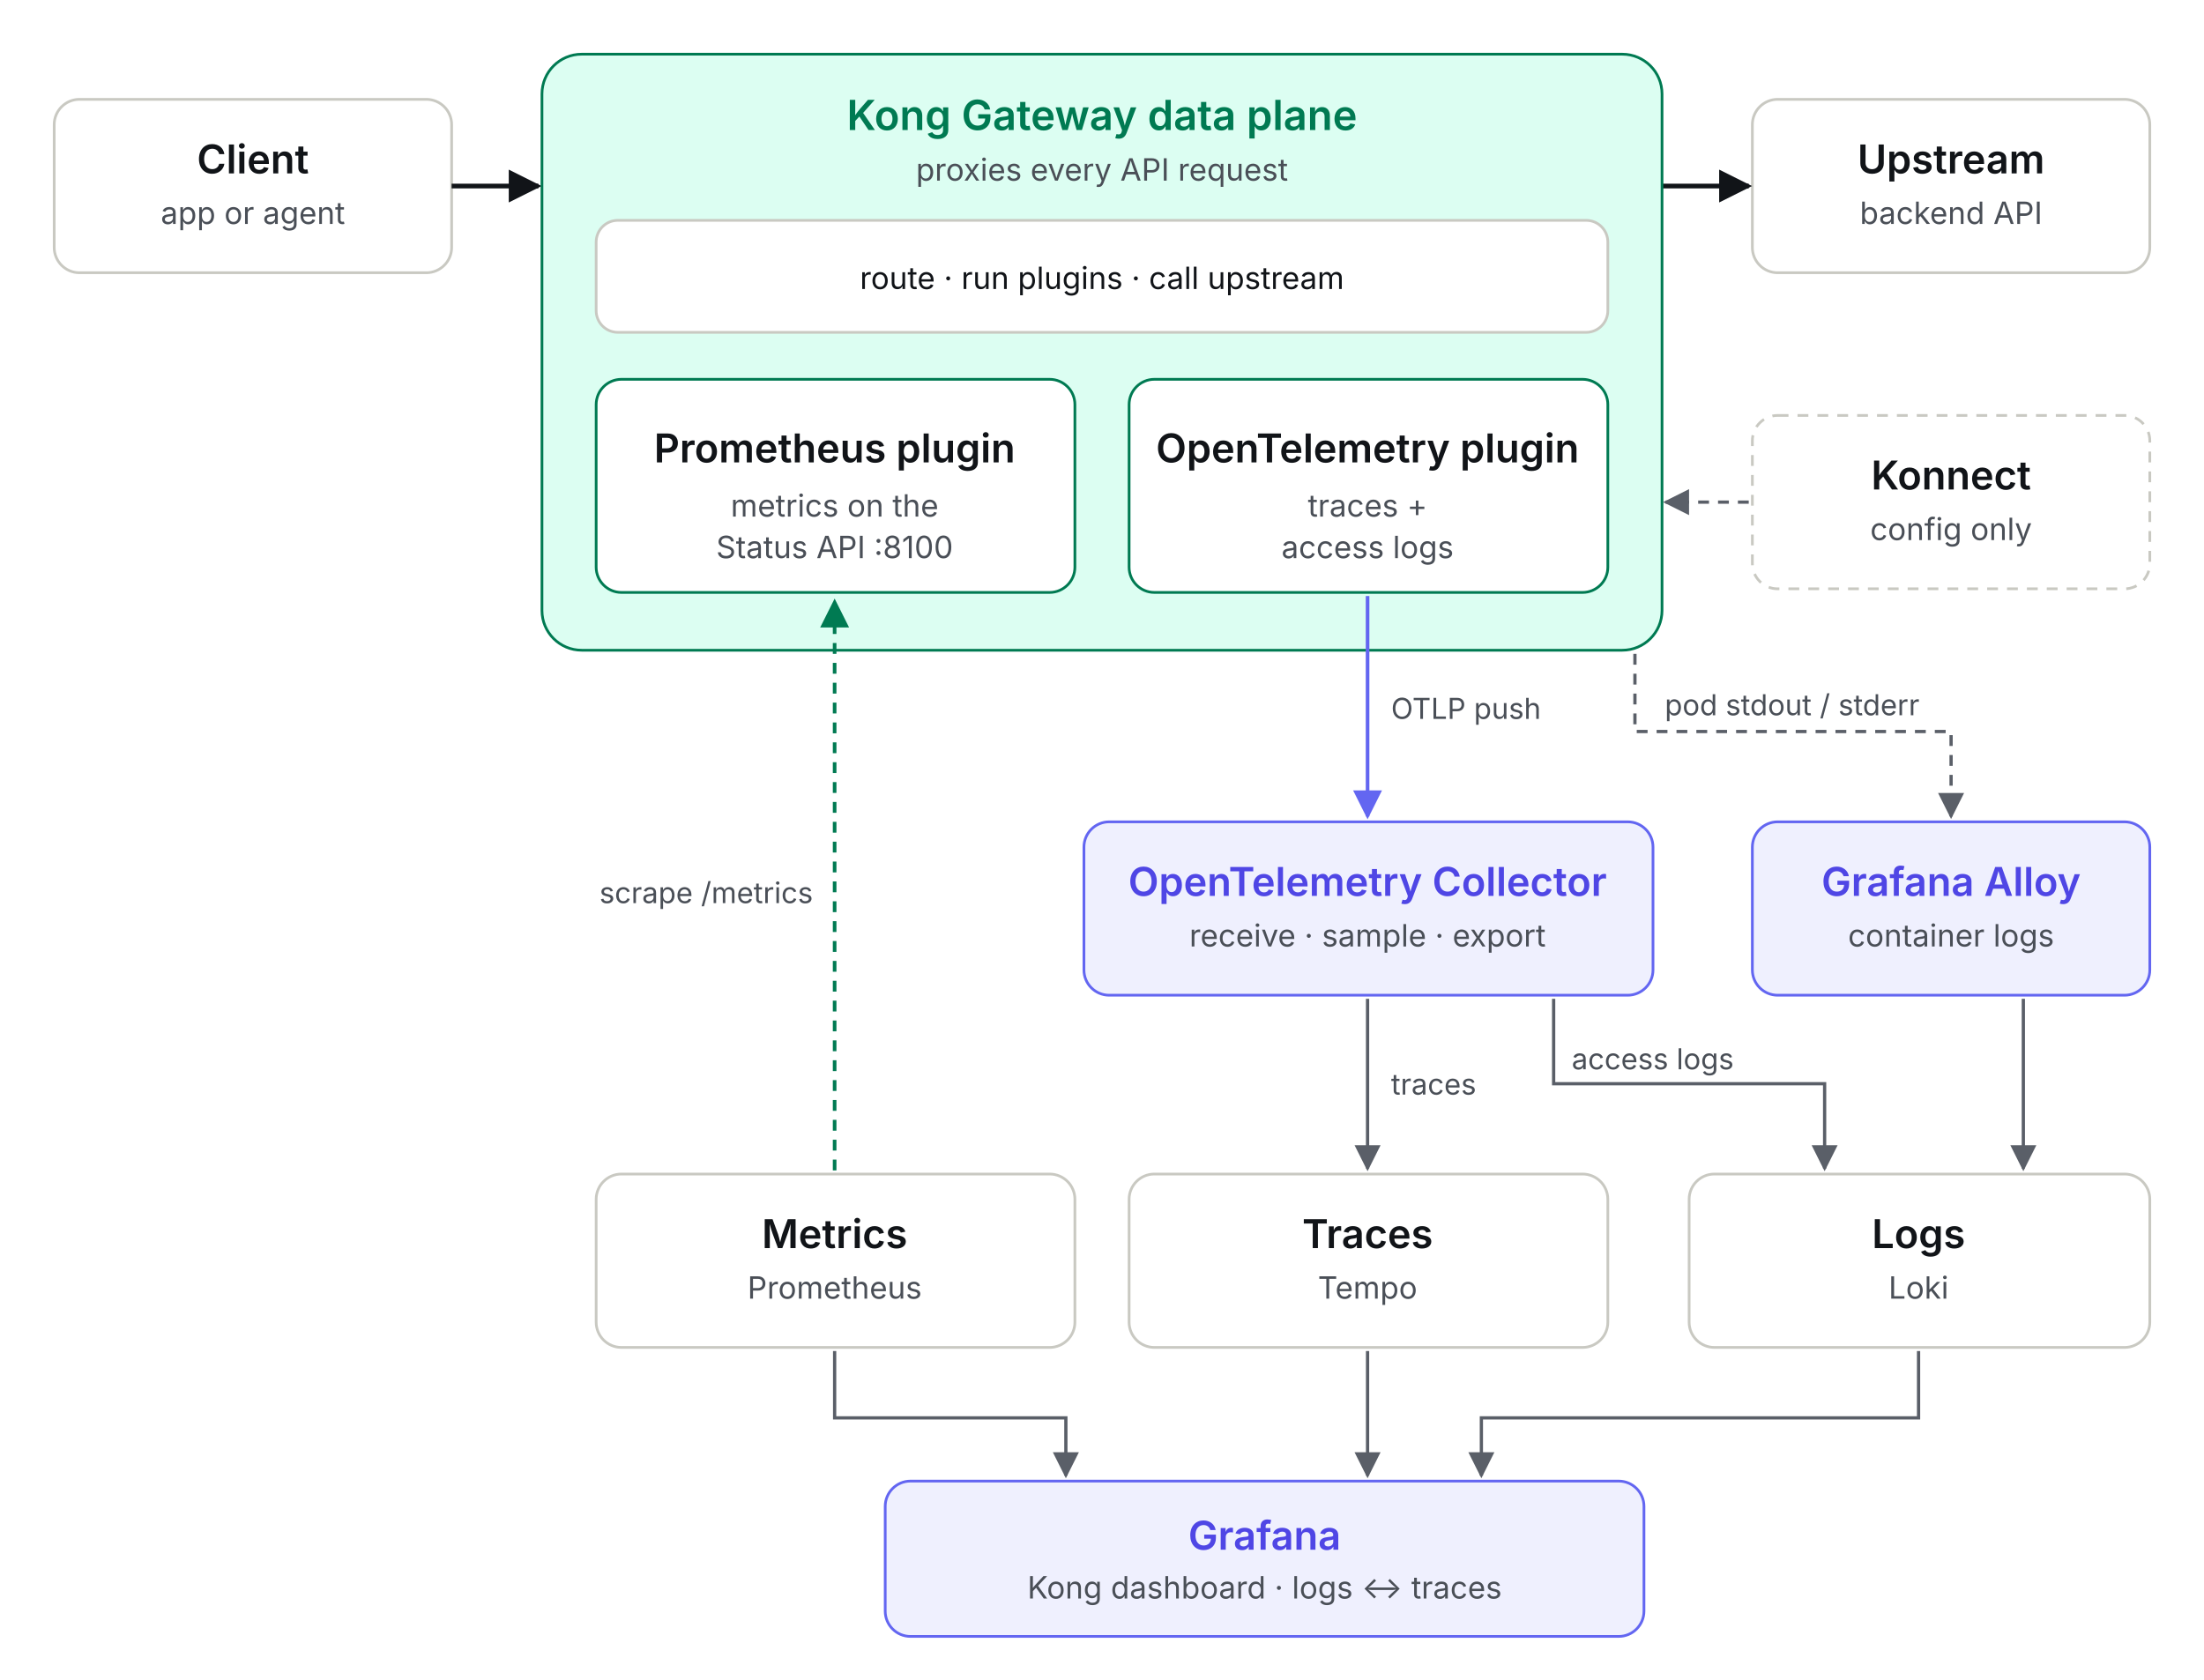
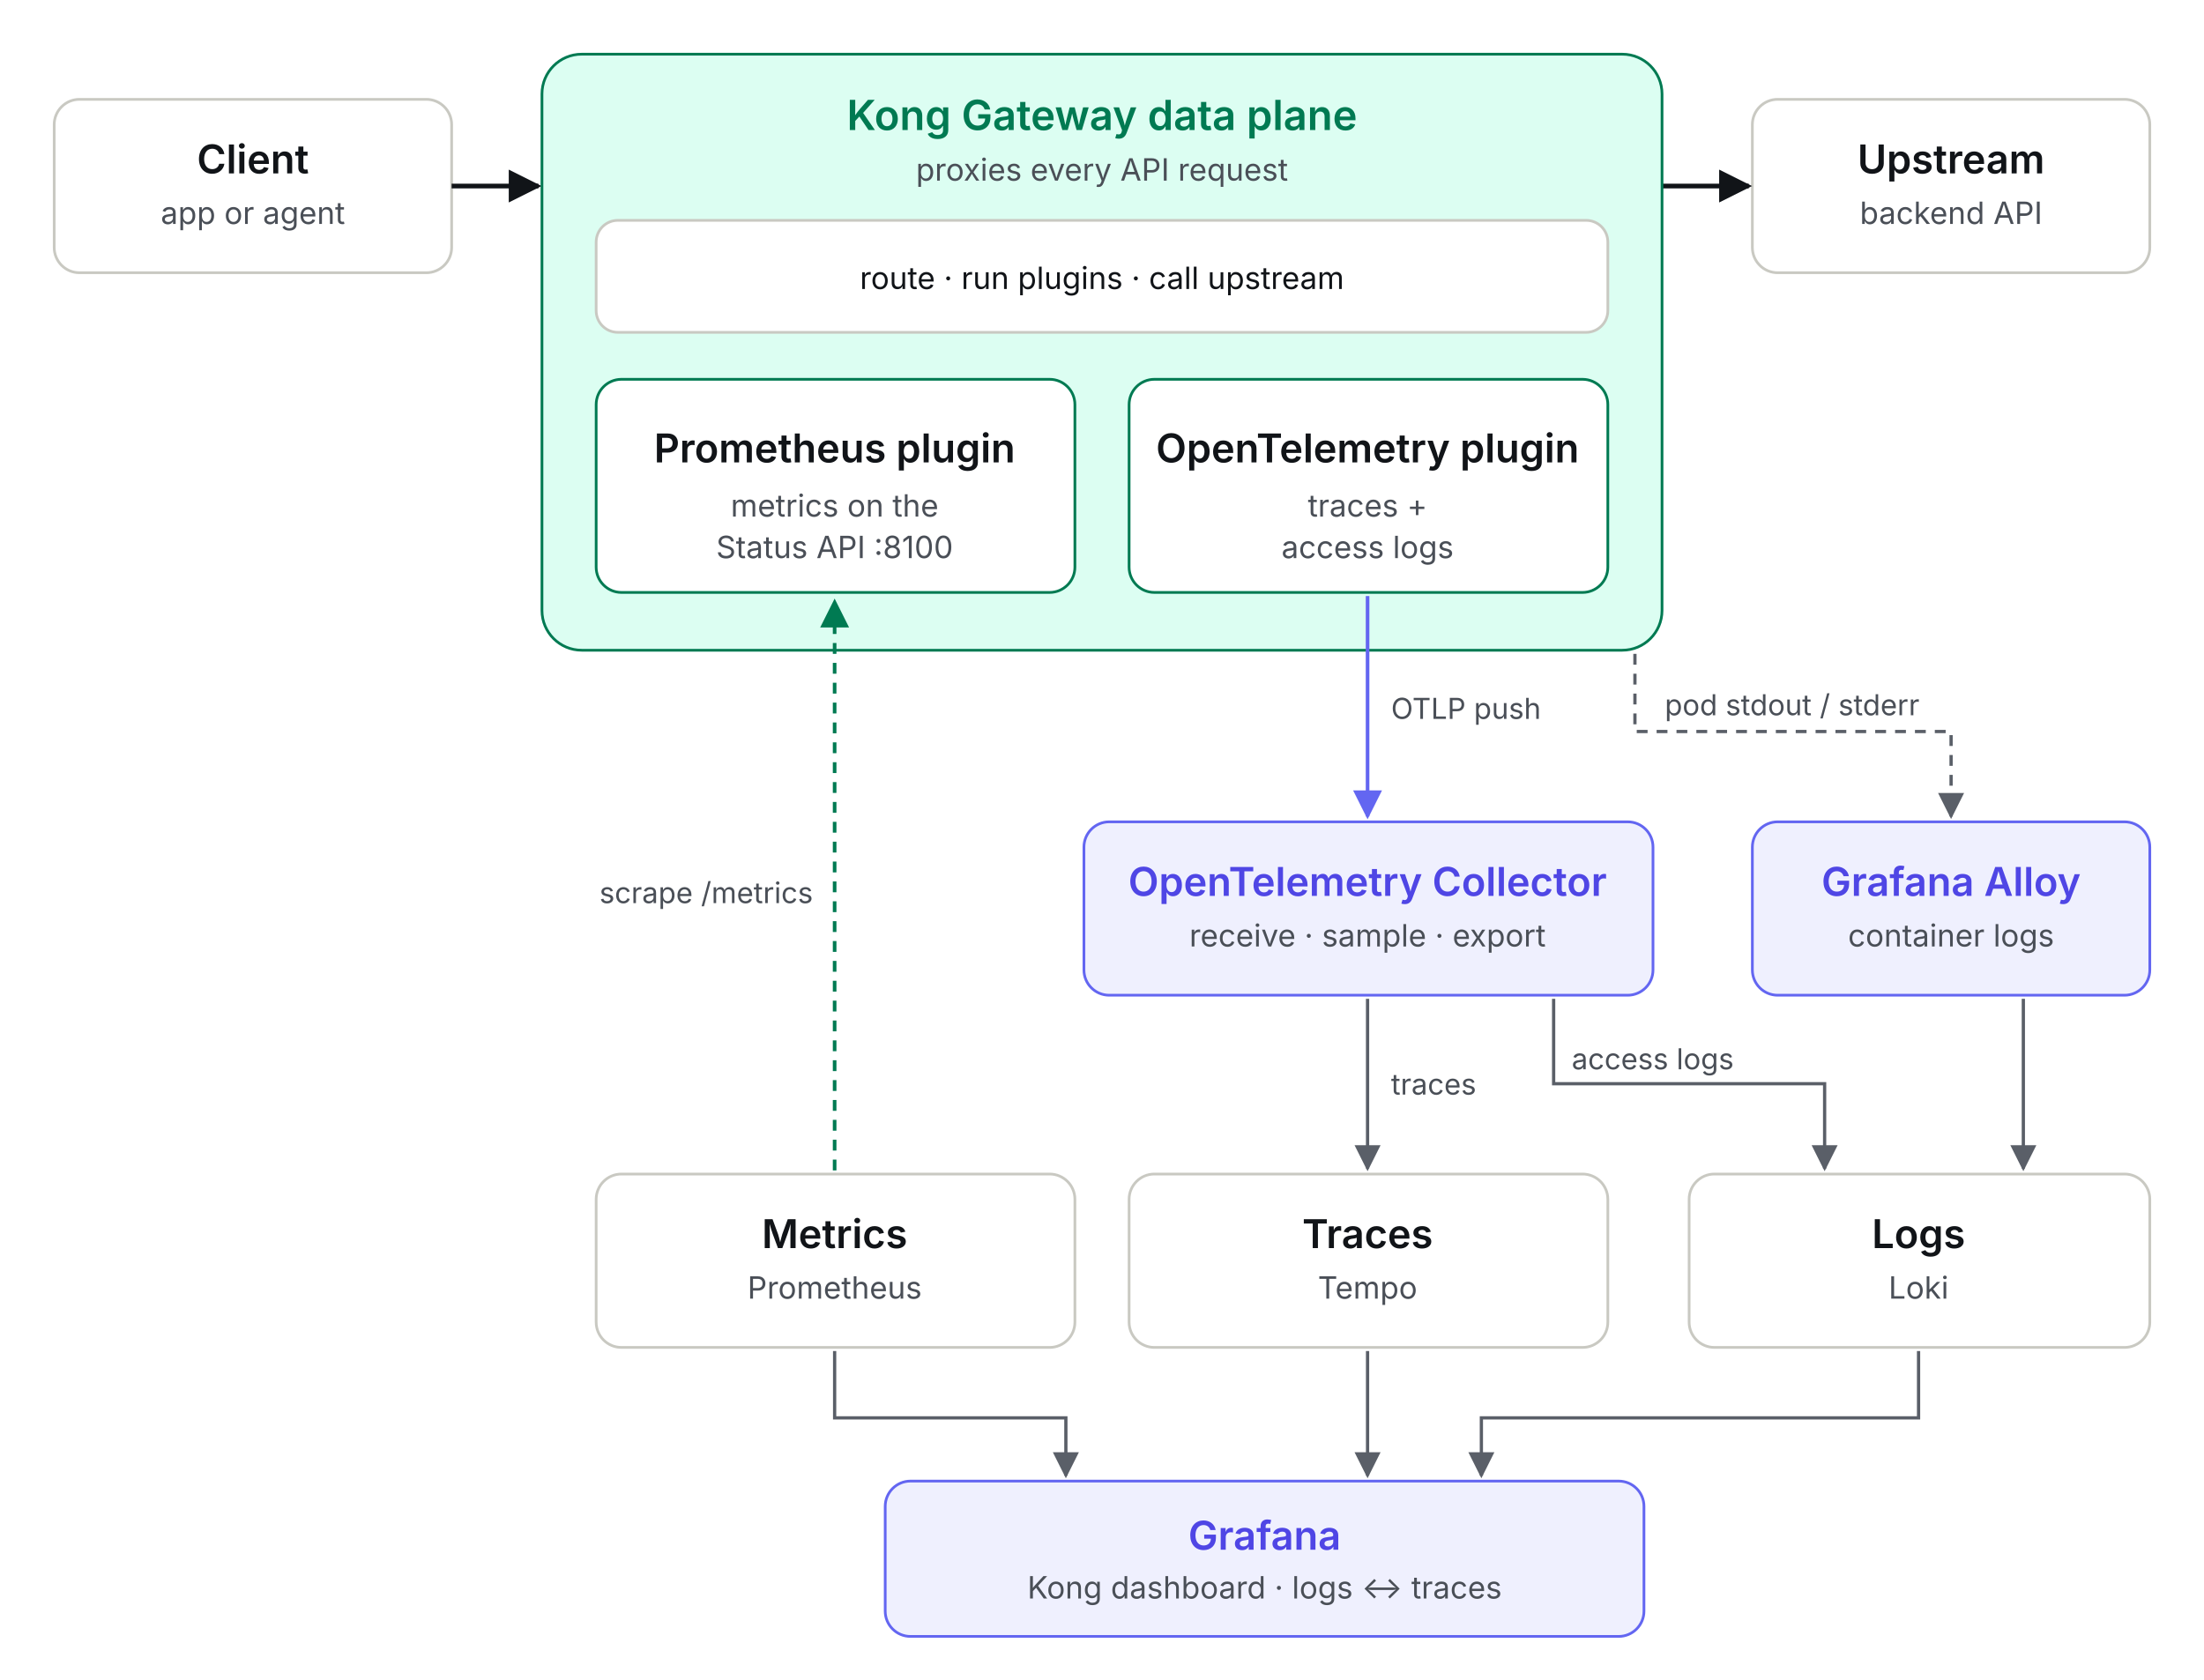
<svg xmlns="http://www.w3.org/2000/svg" viewBox="0 0 1220 930" width="1220" height="930" font-family="Inter, ui-sans-serif, system-ui, -apple-system, 'Segoe UI', Roboto, Arial, sans-serif">
  <style>
    .kbd-bg { fill: var(--entry, #ffffff); }
    .kbd-box { fill: var(--entry, #ffffff); stroke: var(--border-strong, #c9c9c2); stroke-width: 1.5; }
    .kbd-dp { fill: var(--accent-soft, rgba(0, 245, 160, 0.14)); stroke: var(--accent, #007a52); stroke-width: 1.5; }
    .kbd-plugin { fill: var(--entry, #ffffff); stroke: var(--accent, #007a52); stroke-width: 1.5; }
    .kbd-pipe { fill: rgba(99, 102, 241, 0.10); stroke: #6366f1; stroke-width: 1.5; }
    .kbd-cp { fill: var(--entry, #ffffff); stroke: var(--border-strong, #c9c9c2); stroke-width: 1.5; stroke-dasharray: 6 5; }
    .kbd-t { fill: var(--primary, #111418); font-size: 22px; font-weight: 600; text-anchor: middle; }
    .kbd-s { fill: var(--secondary, #4a4f57); font-size: 17px; text-anchor: middle; }
    .kbd-ta { fill: var(--accent, #007a52); font-size: 23px; font-weight: 600; text-anchor: middle; }
    .kbd-tp { fill: #4f46e5; font-size: 22px; font-weight: 600; text-anchor: middle; }
    .kbd-l { fill: var(--secondary, #4a4f57); font-size: 16px; }
    .kbd-line { fill: none; stroke: var(--muted, #5a5f68); stroke-width: 1.8; }
    .kbd-req { fill: none; stroke: var(--primary, #111418); stroke-width: 2.6; }
    .kbd-otlp { fill: none; stroke: #6366f1; stroke-width: 2; }
    .kbd-dash { fill: none; stroke: var(--muted, #5a5f68); stroke-width: 1.8; stroke-dasharray: 6 5; }
    .kbd-scrape { fill: none; stroke: var(--accent, #007a52); stroke-width: 2; stroke-dasharray: 6 5; }
    .dark .kbd-pipe { fill: rgba(129, 140, 248, 0.14); stroke: #818cf8; }
    .dark .kbd-tp { fill: #a5b4fc; }
    .dark .kbd-otlp { stroke: #818cf8; }
  </style>
  <defs>
    <marker id="kbd-a" viewBox="0 0 10 10" refX="9" refY="5" markerWidth="8" markerHeight="8" orient="auto-start-reverse">
      <path d="M0,0 L10,5 L0,10 z" style="fill: var(--muted, #5a5f68)" />
    </marker>
    <marker id="kbd-ar" viewBox="0 0 10 10" refX="9" refY="5" markerWidth="7" markerHeight="7" orient="auto-start-reverse">
      <path d="M0,0 L10,5 L0,10 z" style="fill: var(--primary, #111418)" />
    </marker>
    <marker id="kbd-ap" viewBox="0 0 10 10" refX="9" refY="5" markerWidth="8" markerHeight="8" orient="auto-start-reverse">
      <path d="M0,0 L10,5 L0,10 z" fill="#6366f1" />
    </marker>
    <marker id="kbd-ag" viewBox="0 0 10 10" refX="9" refY="5" markerWidth="8" markerHeight="8" orient="auto-start-reverse">
      <path d="M0,0 L10,5 L0,10 z" style="fill: var(--accent, #007a52)" />
    </marker>
  </defs>
  <rect class="kbd-bg" x="0" y="0" width="1220" height="930" rx="16" />
  <rect class="kbd-box" x="30" y="55" width="220" height="96" rx="14" />
  <text class="kbd-t" x="140" y="96">Client</text>
  <text class="kbd-s" x="140" y="124">app or agent</text>
  <rect class="kbd-box" x="970" y="55" width="220" height="96" rx="14" />
  <text class="kbd-t" x="1080" y="96">Upstream</text>
  <text class="kbd-s" x="1080" y="124">backend API</text>
  <path class="kbd-req" d="M250,103 L298,103" marker-end="url(#kbd-ar)" />
  <path class="kbd-req" d="M920,103 L968,103" marker-end="url(#kbd-ar)" />
  <rect class="kbd-dp" x="300" y="30" width="620" height="330" rx="22" />
  <text class="kbd-ta" x="610" y="72">Kong Gateway data plane</text>
  <text class="kbd-s" x="610" y="100">proxies every API request</text>
  <rect class="kbd-box" x="330" y="122" width="560" height="62" rx="12" />
  <text class="kbd-s" x="610" y="160" style="fill: var(--primary, #111418)">route · run plugins · call upstream</text>
  <rect class="kbd-plugin" x="330" y="210" width="265" height="118" rx="14" />
  <text class="kbd-t" x="462" y="256">Prometheus plugin</text>
  <text class="kbd-s" x="462" y="286">metrics on the</text>
  <text class="kbd-s" x="462" y="309">Status API :8100</text>
  <rect class="kbd-plugin" x="625" y="210" width="265" height="118" rx="14" />
  <text class="kbd-t" x="757" y="256">OpenTelemetry plugin</text>
  <text class="kbd-s" x="757" y="286">traces +</text>
  <text class="kbd-s" x="757" y="309">access logs</text>
-   <rect class="kbd-cp" x="970" y="230" width="220" height="96" rx="14" />
-   <text class="kbd-t" x="1080" y="271">Konnect</text>
-   <text class="kbd-s" x="1080" y="299">config only</text>
-   <path class="kbd-dash" d="M968,278 L922,278" marker-end="url(#kbd-a)" />
  <rect class="kbd-pipe" x="600" y="455" width="315" height="96" rx="14" />
  <text class="kbd-tp" x="757" y="496">OpenTelemetry Collector</text>
  <text class="kbd-s" x="757" y="524">receive · sample · export</text>
  <rect class="kbd-pipe" x="970" y="455" width="220" height="96" rx="14" />
  <text class="kbd-tp" x="1080" y="496">Grafana Alloy</text>
  <text class="kbd-s" x="1080" y="524">container logs</text>
  <path class="kbd-otlp" d="M757,330 L757,452" marker-end="url(#kbd-ap)" />
  <text class="kbd-l" x="770" y="398">OTLP push</text>
  <path class="kbd-dash" d="M905,362 L905,405 L1080,405 L1080,452" marker-end="url(#kbd-a)" />
  <text class="kbd-l" x="992" y="396" text-anchor="middle">pod stdout / stderr</text>
  <rect class="kbd-box" x="330" y="650" width="265" height="96" rx="14" />
  <text class="kbd-t" x="462" y="691">Metrics</text>
  <text class="kbd-s" x="462" y="719">Prometheus</text>
  <rect class="kbd-box" x="625" y="650" width="265" height="96" rx="14" />
  <text class="kbd-t" x="757" y="691">Traces</text>
  <text class="kbd-s" x="757" y="719">Tempo</text>
  <rect class="kbd-box" x="935" y="650" width="255" height="96" rx="14" />
  <text class="kbd-t" x="1062" y="691">Logs</text>
  <text class="kbd-s" x="1062" y="719">Loki</text>
  <path class="kbd-scrape" d="M462,648 L462,333" marker-end="url(#kbd-ag)" />
  <text class="kbd-l" x="450" y="500" text-anchor="end">scrape /metrics</text>
  <path class="kbd-line" d="M757,553 L757,647" marker-end="url(#kbd-a)" />
  <text class="kbd-l" x="770" y="606">traces</text>
  <path class="kbd-line" d="M860,553 L860,600 L1010,600 L1010,647" marker-end="url(#kbd-a)" />
  <text class="kbd-l" x="870" y="592">access logs</text>
  <path class="kbd-line" d="M1120,553 L1120,647" marker-end="url(#kbd-a)" />
  <rect class="kbd-pipe" x="490" y="820" width="420" height="86" rx="14" />
  <text class="kbd-tp" x="700" y="858">Grafana</text>
  <text class="kbd-s" x="700" y="885">Kong dashboard · logs ↔ traces</text>
  <path class="kbd-line" d="M462,748 L462,785 L590,785 L590,817" marker-end="url(#kbd-a)" />
  <path class="kbd-line" d="M757,748 L757,817" marker-end="url(#kbd-a)" />
  <path class="kbd-line" d="M1062,748 L1062,785 L820,785 L820,817" marker-end="url(#kbd-a)" />
</svg>
